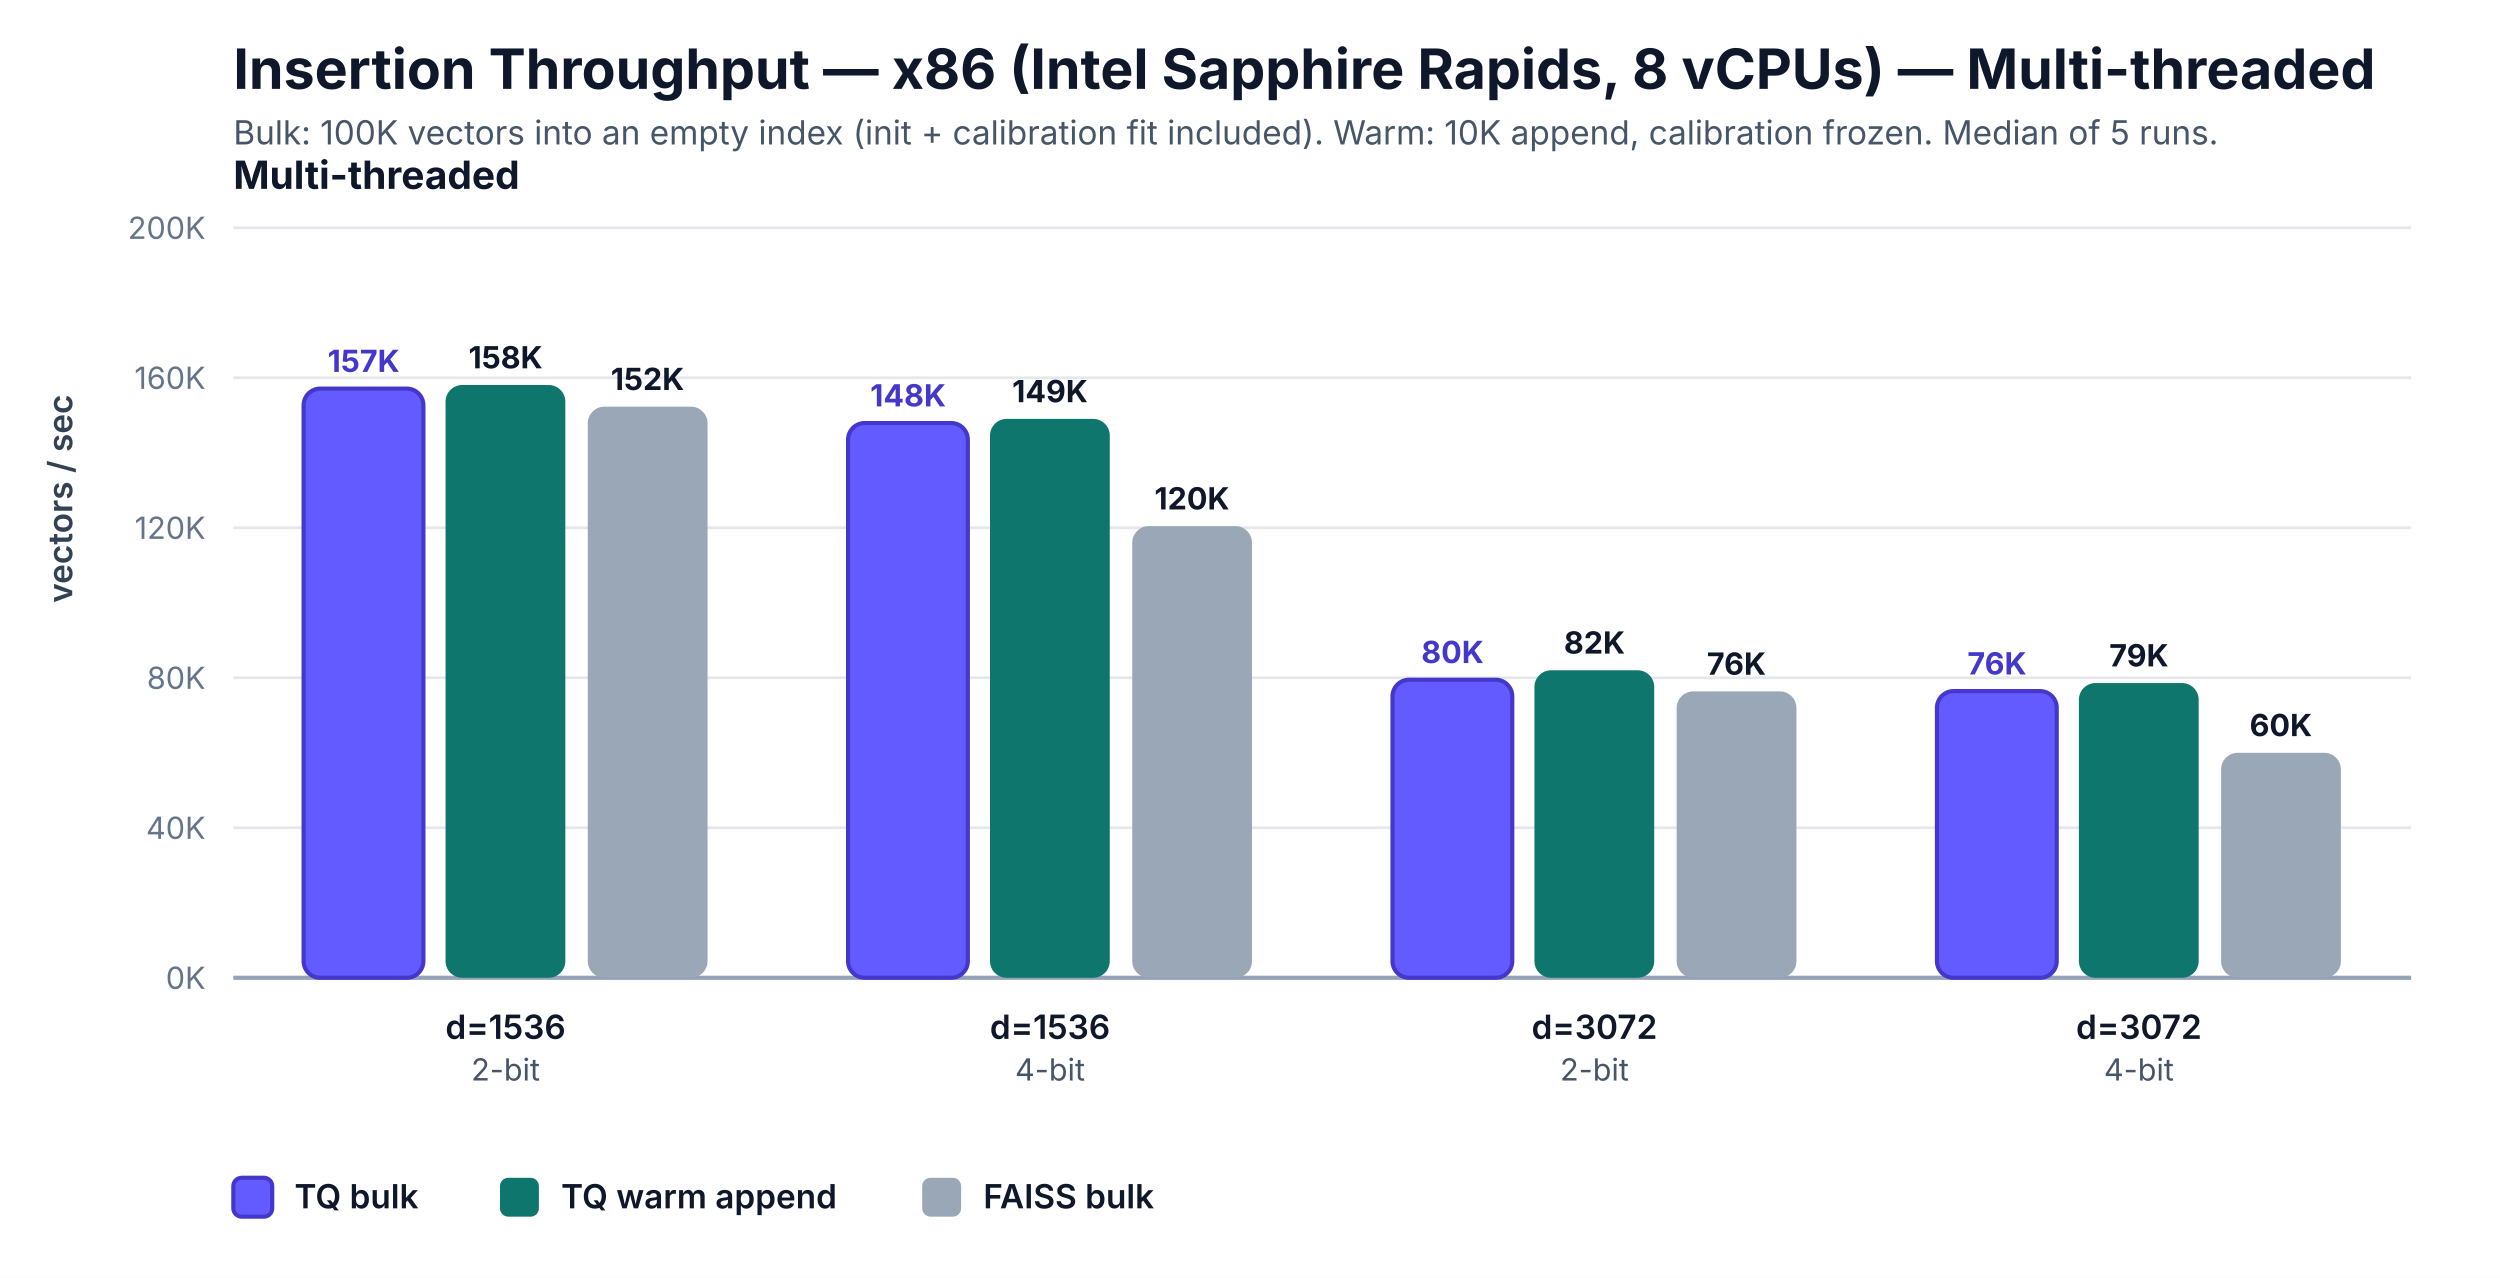
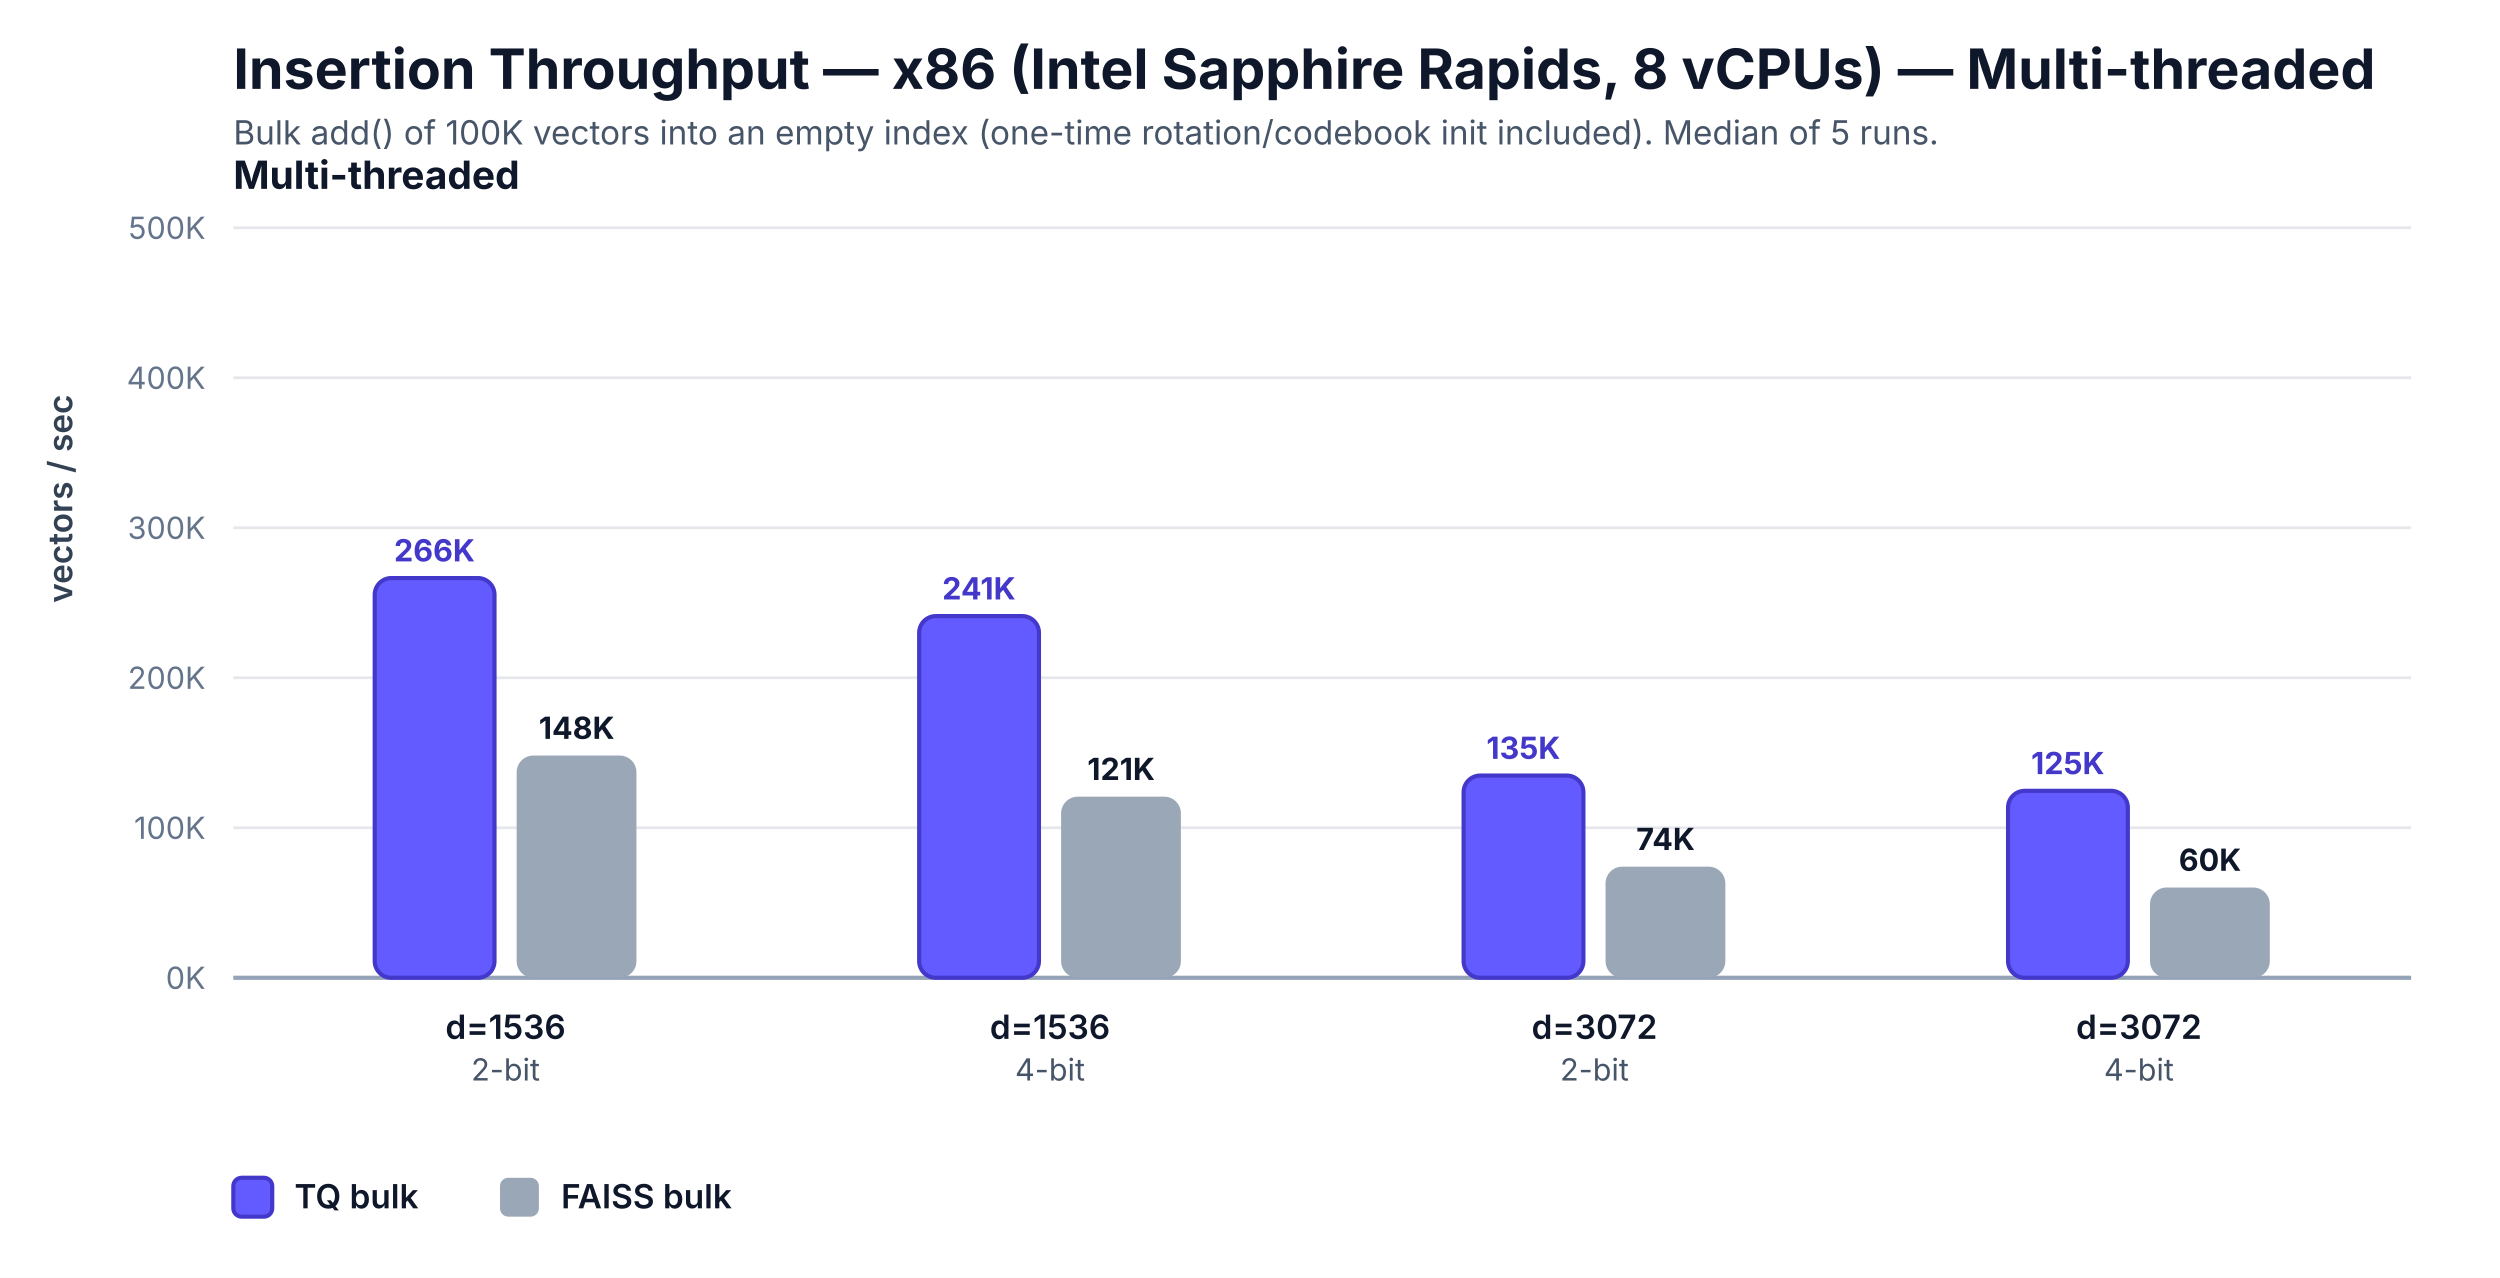
<svg xmlns="http://www.w3.org/2000/svg" width="900" height="460" viewBox="0 0 900 460" role="img" aria-label="Insertion Throughput — x86 (Intel Sapphire Rapids, 8 vCPUs) — Multi-threaded">
  <style>
  .title { font: 700 20px -apple-system, BlinkMacSystemFont, "Segoe UI", sans-serif; fill: #0f172a; }
  .subtitle { font: 400 12px -apple-system, BlinkMacSystemFont, "Segoe UI", sans-serif; fill: #475569; }
  .panel { font: 700 14px -apple-system, BlinkMacSystemFont, "Segoe UI", sans-serif; fill: #0f172a; }
  .label { font: 600 12px -apple-system, BlinkMacSystemFont, "Segoe UI", sans-serif; fill: #0f172a; }
  .secondary { font: 400 11px -apple-system, BlinkMacSystemFont, "Segoe UI", sans-serif; fill: #475569; }
  .tick { font: 400 11px -apple-system, BlinkMacSystemFont, "Segoe UI", sans-serif; fill: #64748b; }
  .value { font: 700 11px -apple-system, BlinkMacSystemFont, "Segoe UI", sans-serif; fill: #0f172a; }
  .value-accent { font: 700 11px -apple-system, BlinkMacSystemFont, "Segoe UI", sans-serif; fill: #4338ca; }
  .axis { font: 600 12px -apple-system, BlinkMacSystemFont, "Segoe UI", sans-serif; fill: #334155; }
  .legend { font: 600 12px -apple-system, BlinkMacSystemFont, "Segoe UI", sans-serif; fill: #0f172a; }
</style>
  <rect width="100%" height="100%" fill="#ffffff" />
  <text x="84" y="32" class="title">Insertion Throughput — x86 (Intel Sapphire Rapids, 8 vCPUs) — Multi-threaded</text>
-   <text x="84" y="52" class="subtitle">Bulk: 100K vectors into an empty index (init + calibration fit included). Warm: 10K append, calibration frozen. Median of 5 runs.</text>
+   <text x="84" y="52" class="subtitle">Bulk add() of 100K vectors into an empty index (one-time rotation/codebook init included). Median of 5 runs.</text>
  <line x1="84" y1="352.0" x2="868" y2="352.0" stroke="#e5e7eb" stroke-width="1" />
  <text x="74" y="356.0" text-anchor="end" class="tick">0K</text>
  <line x1="84" y1="298.0" x2="868" y2="298.0" stroke="#e5e7eb" stroke-width="1" />
-   <text x="74" y="302.0" text-anchor="end" class="tick">40K</text>
+   <text x="74" y="302.0" text-anchor="end" class="tick">100K</text>
  <line x1="84" y1="244.0" x2="868" y2="244.0" stroke="#e5e7eb" stroke-width="1" />
-   <text x="74" y="248.0" text-anchor="end" class="tick">80K</text>
+   <text x="74" y="248.0" text-anchor="end" class="tick">200K</text>
  <line x1="84" y1="190.0" x2="868" y2="190.0" stroke="#e5e7eb" stroke-width="1" />
-   <text x="74" y="194.0" text-anchor="end" class="tick">120K</text>
+   <text x="74" y="194.0" text-anchor="end" class="tick">300K</text>
  <line x1="84" y1="136.0" x2="868" y2="136.0" stroke="#e5e7eb" stroke-width="1" />
-   <text x="74" y="140.0" text-anchor="end" class="tick">160K</text>
+   <text x="74" y="140.0" text-anchor="end" class="tick">400K</text>
  <line x1="84" y1="82.0" x2="868" y2="82.0" stroke="#e5e7eb" stroke-width="1" />
-   <text x="74" y="86.0" text-anchor="end" class="tick">200K</text>
+   <text x="74" y="86.0" text-anchor="end" class="tick">500K</text>
  <line x1="84" y1="352.0" x2="868" y2="352.0" stroke="#94a3b8" stroke-width="1.5" />
  <text x="84" y="68" class="panel">Multi-threaded</text>
-   <rect x="109.3" y="139.9" width="43.12" height="212.1" rx="6" fill="#635bff" stroke="#4338ca" stroke-width="1.5" />
-   <text x="130.9" y="133.9" text-anchor="middle" class="value-accent">157K</text>
-   <rect x="160.4" y="138.6" width="43.12" height="213.4" rx="6" fill="#0f766e" />
-   <text x="182.0" y="132.6" text-anchor="middle" class="value">158K</text>
-   <rect x="211.6" y="146.4" width="43.12" height="205.6" rx="6" fill="#9aa7b6" />
-   <text x="233.1" y="140.4" text-anchor="middle" class="value">152K</text>
+   <rect x="134.9" y="208.1" width="43.12" height="143.9" rx="6" fill="#635bff" stroke="#4338ca" stroke-width="1.5" />
+   <text x="156.4" y="202.1" text-anchor="middle" class="value-accent">266K</text>
+   <rect x="186.0" y="272.0" width="43.12" height="80.0" rx="6" fill="#9aa7b6" />
+   <text x="207.6" y="266.0" text-anchor="middle" class="value">148K</text>
  <text x="182.0" y="374" text-anchor="middle" class="label">d=1536</text>
  <text x="182.0" y="389" text-anchor="middle" class="secondary">2-bit</text>
-   <rect x="305.3" y="152.3" width="43.12" height="199.7" rx="6" fill="#635bff" stroke="#4338ca" stroke-width="1.5" />
-   <text x="326.9" y="146.3" text-anchor="middle" class="value-accent">148K</text>
-   <rect x="356.4" y="150.8" width="43.12" height="201.2" rx="6" fill="#0f766e" />
-   <text x="378.0" y="144.8" text-anchor="middle" class="value">149K</text>
-   <rect x="407.6" y="189.4" width="43.12" height="162.6" rx="6" fill="#9aa7b6" />
-   <text x="429.1" y="183.4" text-anchor="middle" class="value">120K</text>
+   <rect x="330.9" y="221.8" width="43.12" height="130.2" rx="6" fill="#635bff" stroke="#4338ca" stroke-width="1.5" />
+   <text x="352.4" y="215.8" text-anchor="middle" class="value-accent">241K</text>
+   <rect x="382.0" y="286.8" width="43.12" height="65.2" rx="6" fill="#9aa7b6" />
+   <text x="403.6" y="280.8" text-anchor="middle" class="value">121K</text>
  <text x="378.0" y="374" text-anchor="middle" class="label">d=1536</text>
  <text x="378.0" y="389" text-anchor="middle" class="secondary">4-bit</text>
-   <rect x="501.3" y="244.7" width="43.12" height="107.3" rx="6" fill="#635bff" stroke="#4338ca" stroke-width="1.5" />
-   <text x="522.9" y="238.7" text-anchor="middle" class="value-accent">80K</text>
-   <rect x="552.4" y="241.3" width="43.12" height="110.7" rx="6" fill="#0f766e" />
-   <text x="574.0" y="235.3" text-anchor="middle" class="value">82K</text>
-   <rect x="603.6" y="248.9" width="43.12" height="103.1" rx="6" fill="#9aa7b6" />
-   <text x="625.1" y="242.9" text-anchor="middle" class="value">76K</text>
+   <rect x="526.9" y="279.2" width="43.12" height="72.8" rx="6" fill="#635bff" stroke="#4338ca" stroke-width="1.5" />
+   <text x="548.4" y="273.2" text-anchor="middle" class="value-accent">135K</text>
+   <rect x="578.0" y="312.0" width="43.12" height="40.0" rx="6" fill="#9aa7b6" />
+   <text x="599.6" y="306.0" text-anchor="middle" class="value">74K</text>
  <text x="574.0" y="374" text-anchor="middle" class="label">d=3072</text>
  <text x="574.0" y="389" text-anchor="middle" class="secondary">2-bit</text>
-   <rect x="697.3" y="248.8" width="43.12" height="103.2" rx="6" fill="#635bff" stroke="#4338ca" stroke-width="1.5" />
-   <text x="718.9" y="242.8" text-anchor="middle" class="value-accent">76K</text>
-   <rect x="748.4" y="245.9" width="43.12" height="106.1" rx="6" fill="#0f766e" />
-   <text x="770.0" y="239.9" text-anchor="middle" class="value">79K</text>
-   <rect x="799.6" y="271.0" width="43.12" height="81.0" rx="6" fill="#9aa7b6" />
-   <text x="821.1" y="265.0" text-anchor="middle" class="value">60K</text>
+   <rect x="722.9" y="284.7" width="43.12" height="67.3" rx="6" fill="#635bff" stroke="#4338ca" stroke-width="1.5" />
+   <text x="744.4" y="278.7" text-anchor="middle" class="value-accent">125K</text>
+   <rect x="774.0" y="319.5" width="43.12" height="32.5" rx="6" fill="#9aa7b6" />
+   <text x="795.6" y="313.5" text-anchor="middle" class="value">60K</text>
  <text x="770.0" y="374" text-anchor="middle" class="label">d=3072</text>
  <text x="770.0" y="389" text-anchor="middle" class="secondary">4-bit</text>
  <text x="26" y="217.0" transform="rotate(-90, 26, 217.0)" class="axis">vectors / sec</text>
  <rect x="84" y="424" width="14" height="14" rx="3" fill="#635bff" stroke="#4338ca" stroke-width="1.5" />
  <text x="106" y="435" class="legend">TQ bulk</text>
-   <rect x="180" y="424" width="14" height="14" rx="3" fill="#0f766e" />
-   <text x="202" y="435" class="legend">TQ warm append</text>
-   <rect x="332" y="424" width="14" height="14" rx="3" fill="#9aa7b6" />
-   <text x="354" y="435" class="legend">FAISS bulk</text>
+   <rect x="180" y="424" width="14" height="14" rx="3" fill="#9aa7b6" />
+   <text x="202" y="435" class="legend">FAISS bulk</text>
</svg>
